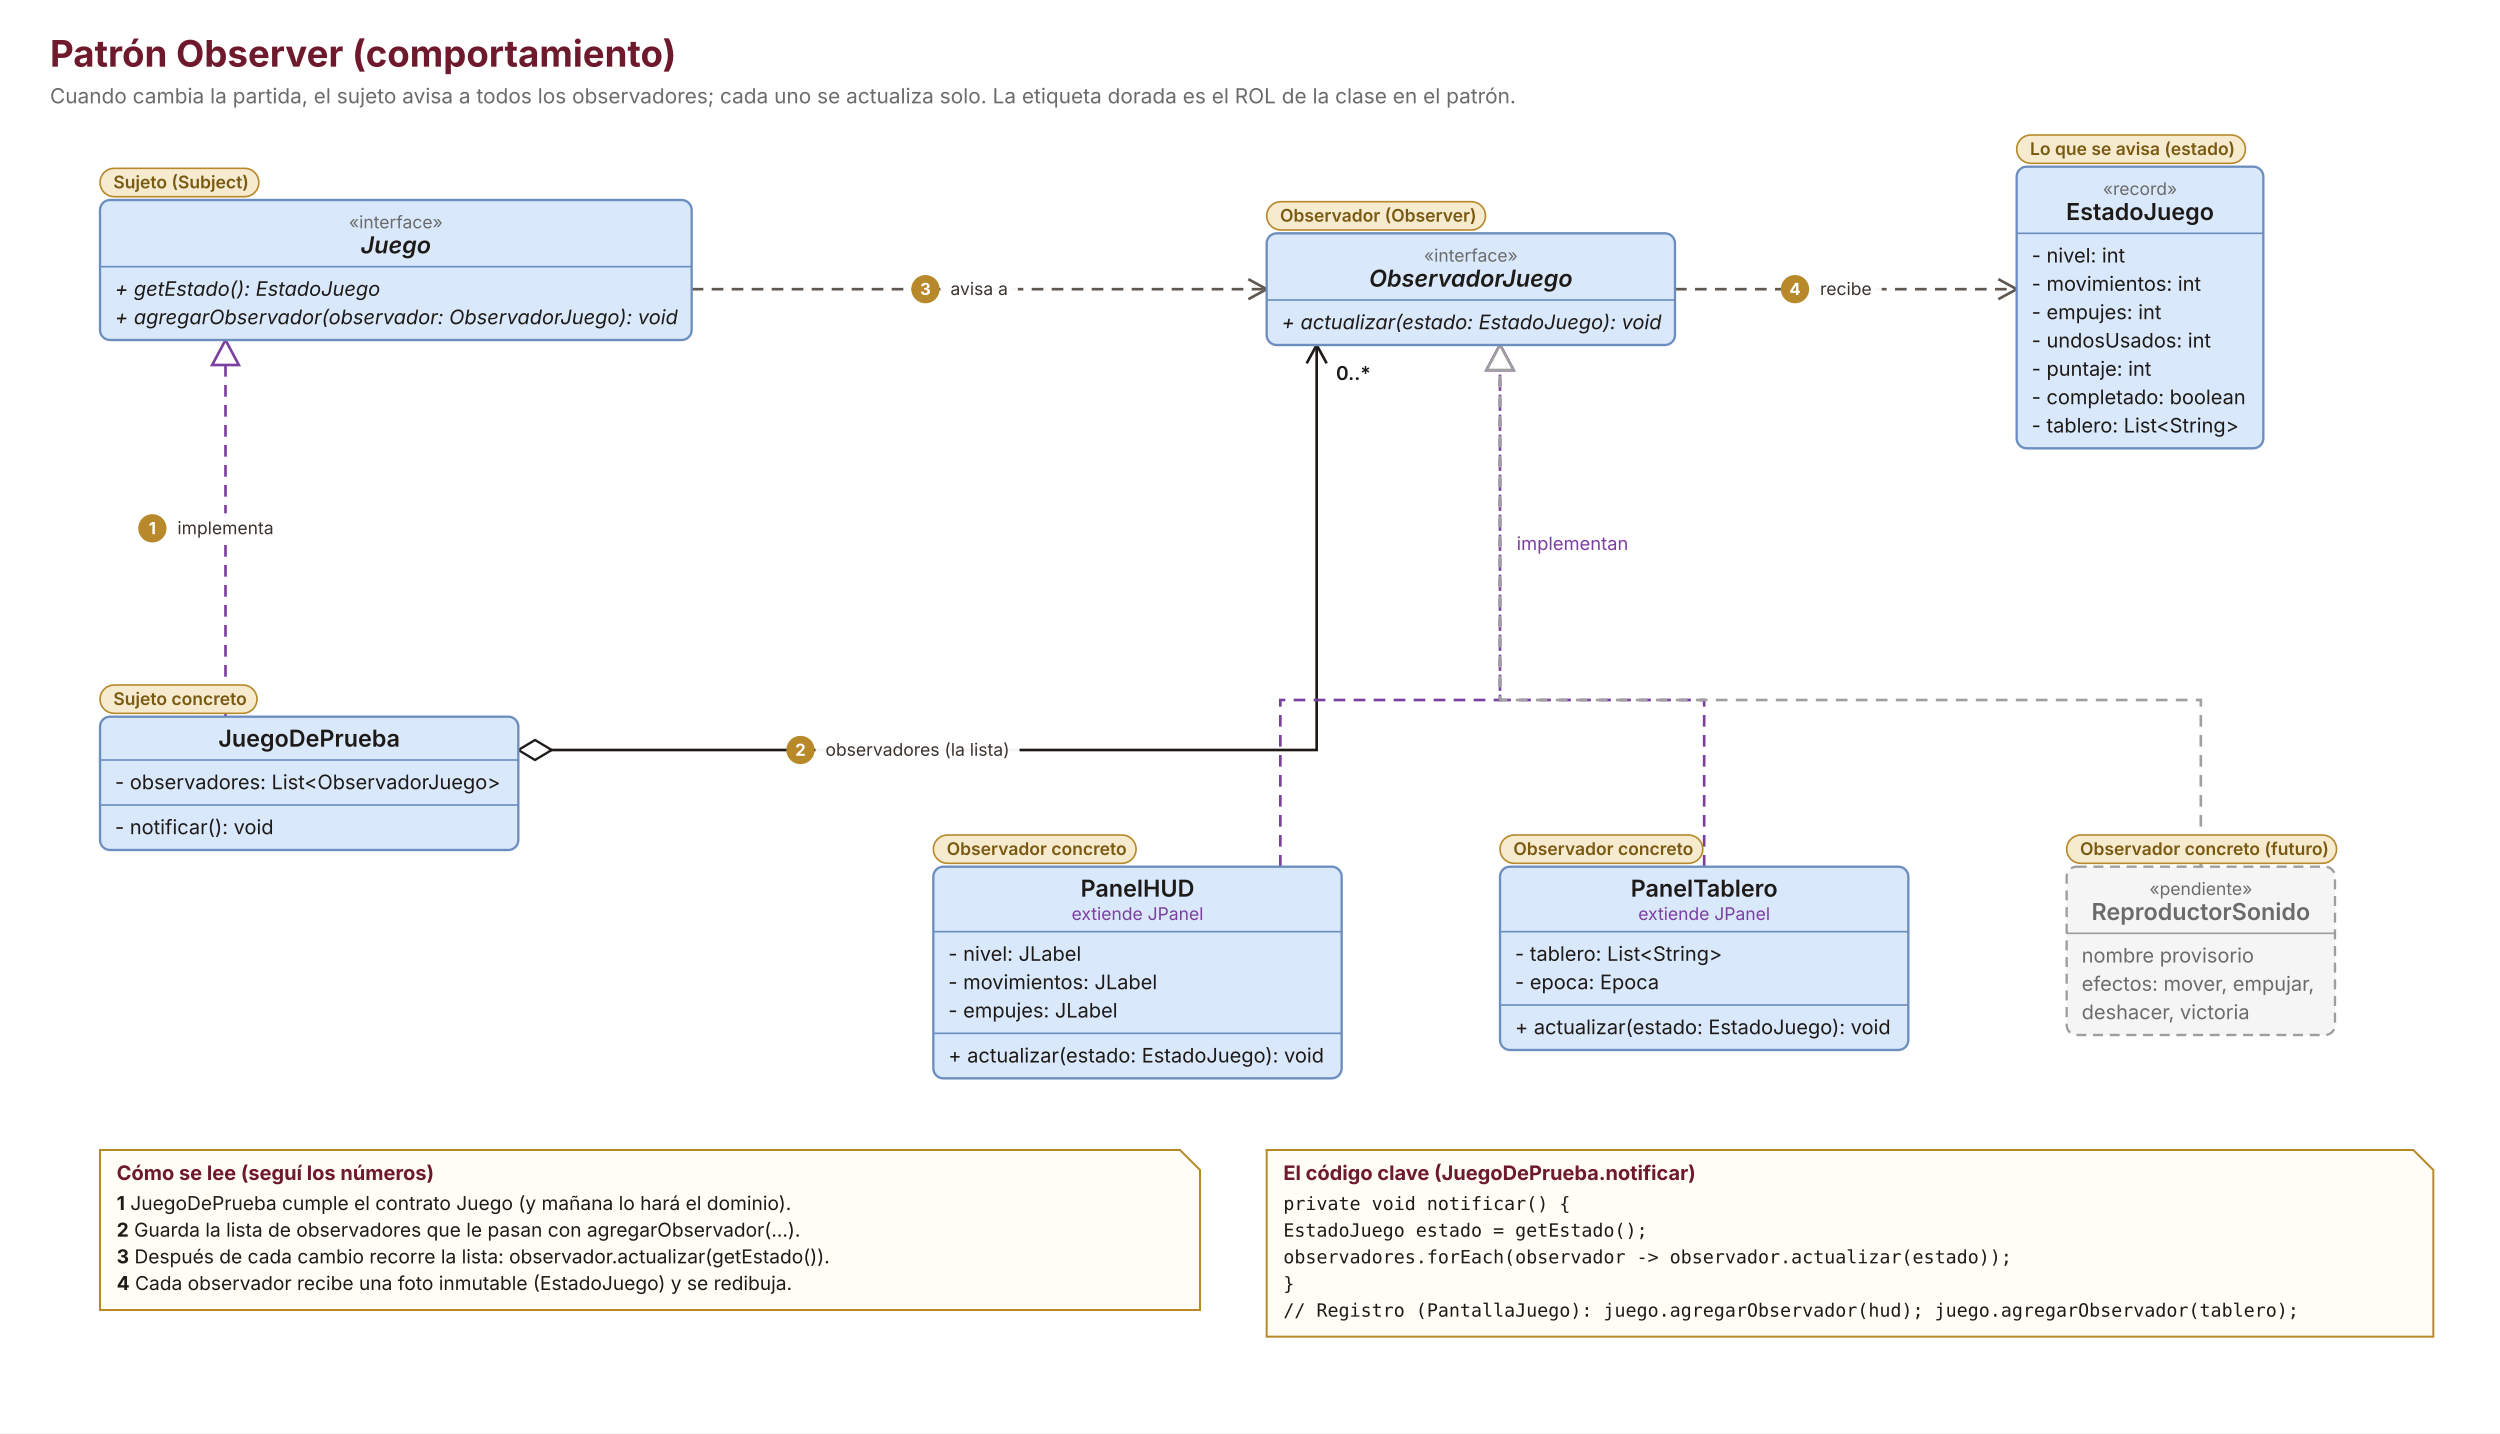
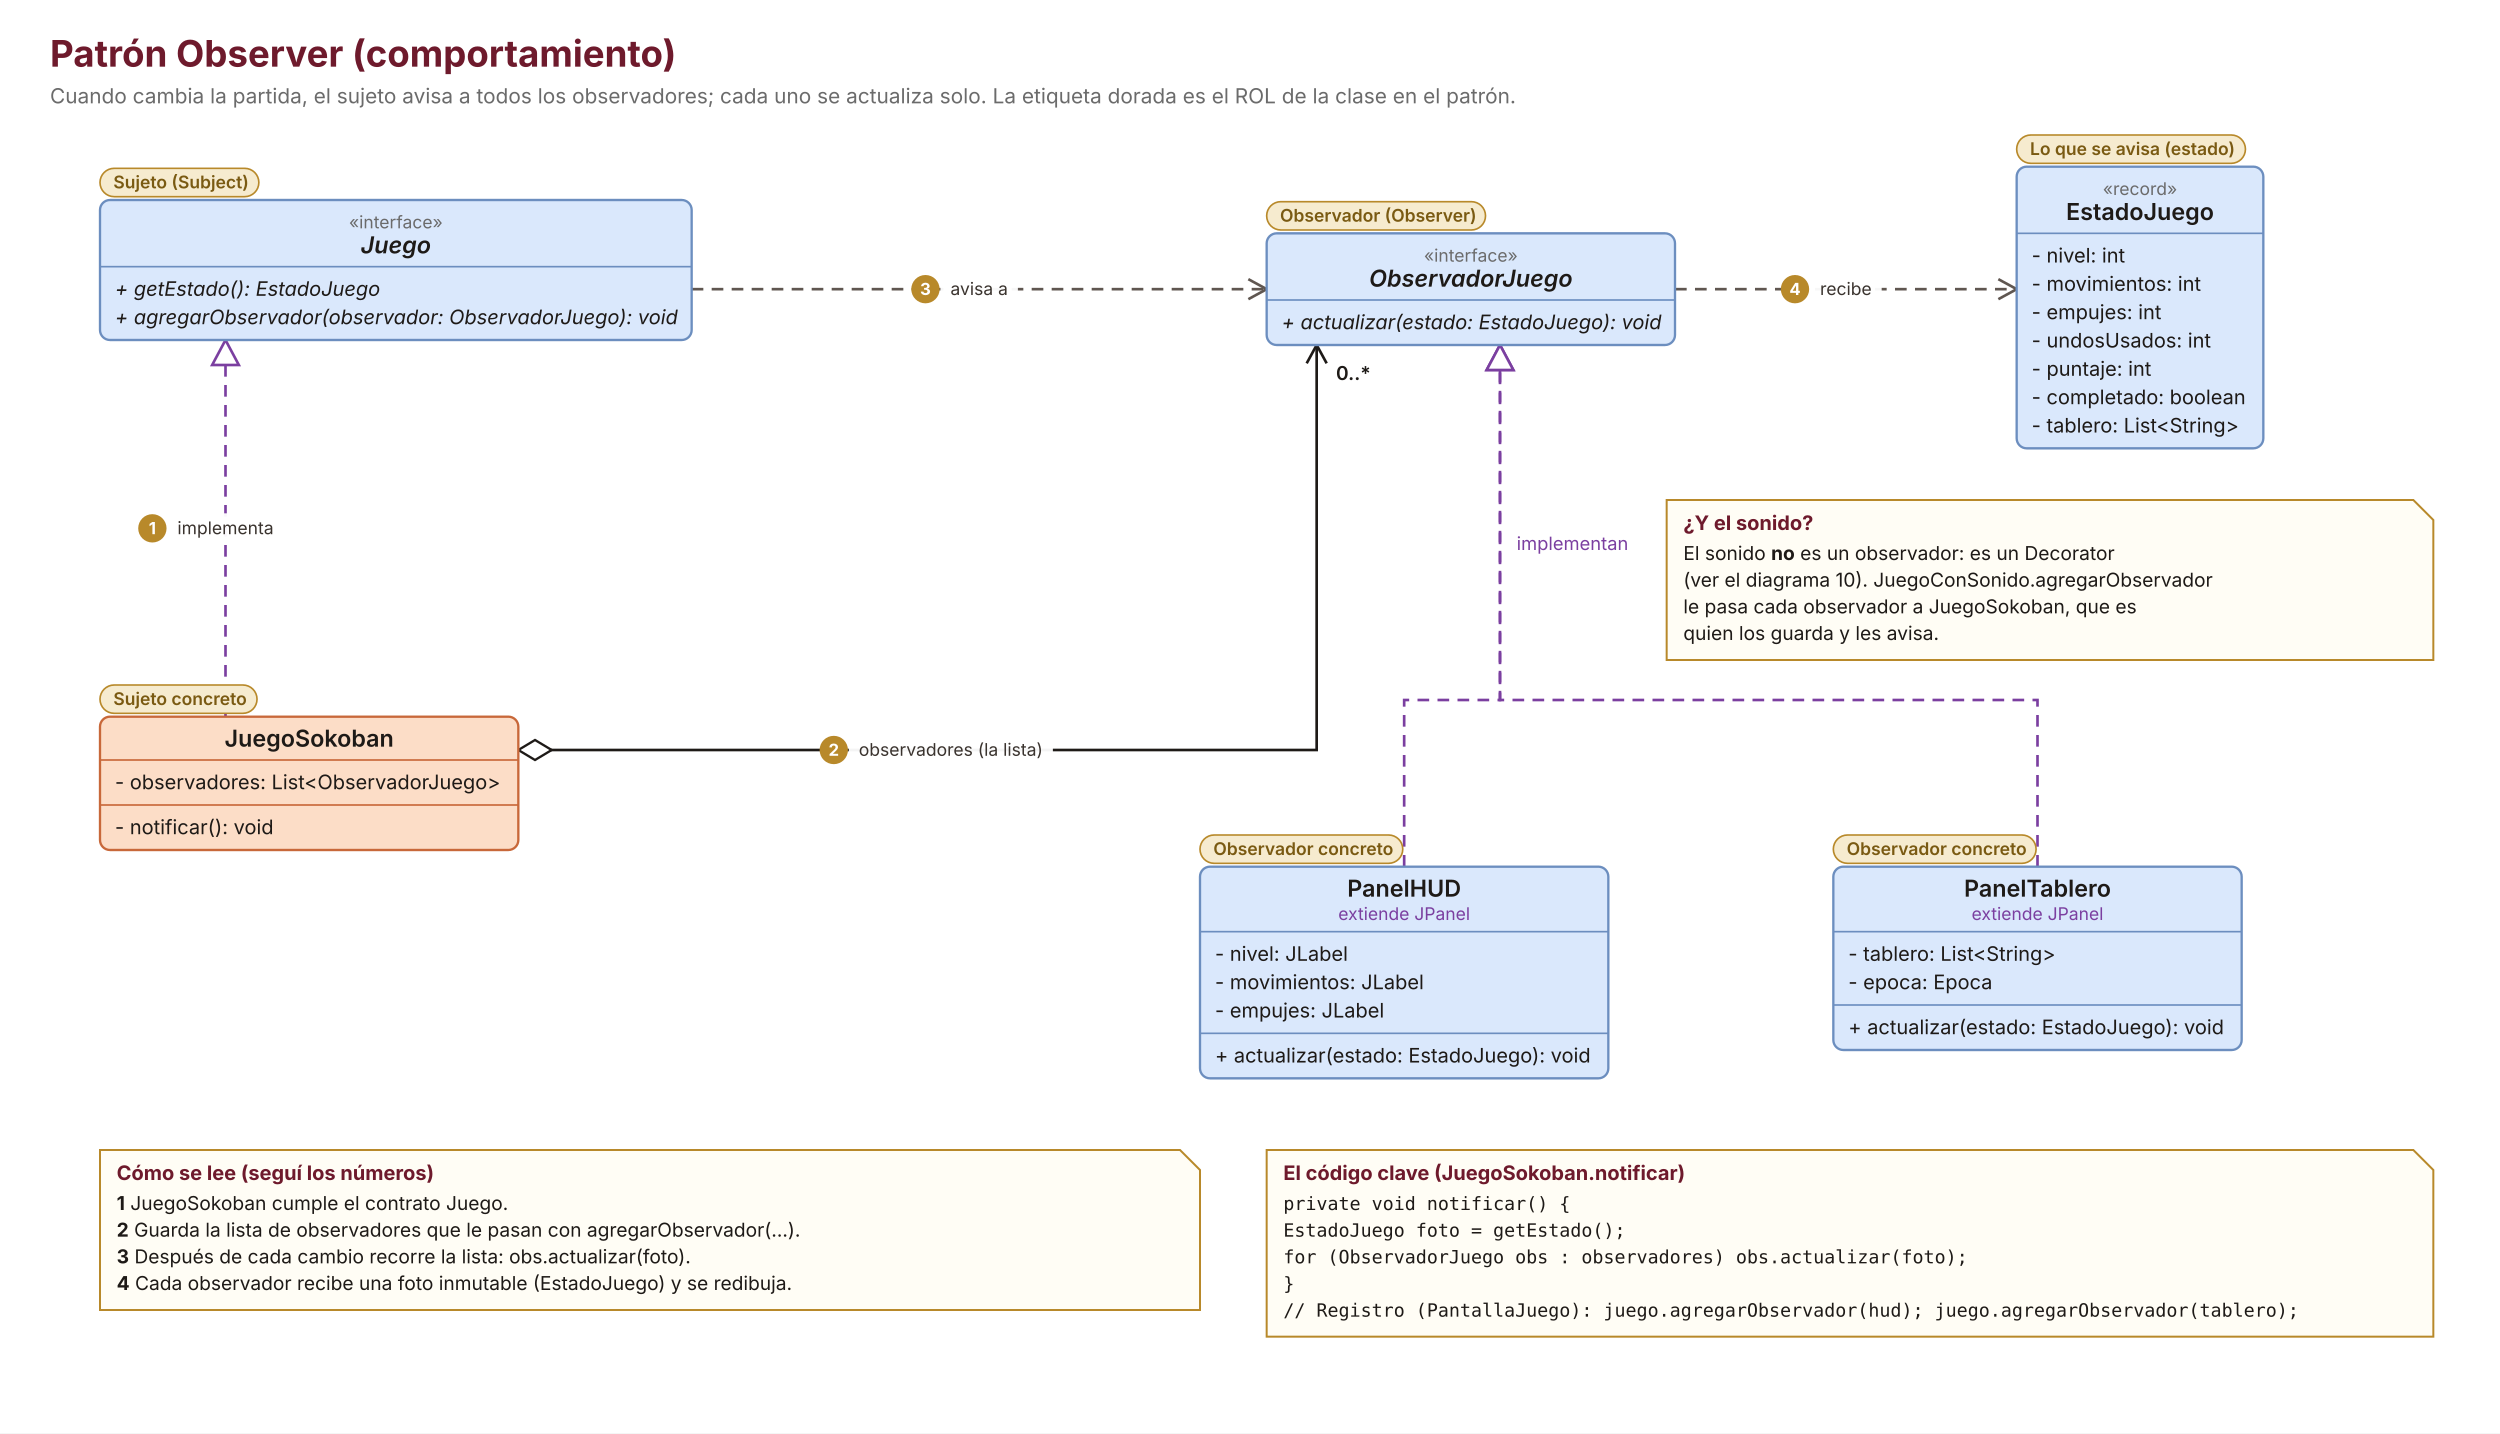
<svg xmlns="http://www.w3.org/2000/svg" viewBox="0 0 1500 860" width="1500" height="860" font-family="Inter, Arial, sans-serif">
  <style>text{white-space:pre}</style>
  <rect width="1500" height="860" fill="#FFFFFF" />
  <text x="30" y="40" font-size="22" font-weight="700" fill="#6E1A2C">Patrón Observer (comportamiento)</text>
  <text x="30" y="62" font-size="12.5" fill="#6B6B6B">Cuando cambia la partida, el sujeto avisa a todos los observadores; cada uno se actualiza solo. La etiqueta dorada es el ROL de la clase en el patrón.</text>
  <path d="M 415.0 173.5 L 760.0 173.5" fill="none" stroke="#5F5650" stroke-width="1.6" stroke-dasharray="7 5" />
  <polyline points="749.0,167.5 760.0,173.5 749.0,179.5" fill="none" stroke="#5F5650" stroke-width="1.6" />
  <rect x="564.266" y="164.5" width="46.469" height="17" rx="4" fill="#FFFFFF" fill-opacity="0.95" />
  <text x="587.5" y="177.0" font-size="10.5" text-anchor="middle" fill="#3A332E">avisa a</text>
  <circle cx="555.266" cy="173.5" r="8.5" fill="#B8892A" />
  <text x="555.266" y="177.0" font-size="10" font-weight="700" text-anchor="middle" fill="#FFFFFF">3</text>
  <path d="M 1005.0 173.5 L 1210.0 173.5" fill="none" stroke="#5F5650" stroke-width="1.6" stroke-dasharray="7 5" />
  <polyline points="1199.0,167.5 1210.0,173.5 1199.0,179.5" fill="none" stroke="#5F5650" stroke-width="1.6" />
  <rect x="1086.0" y="164.5" width="43.0" height="17" rx="4" fill="#FFFFFF" fill-opacity="0.95" />
  <text x="1107.5" y="177.0" font-size="10.5" text-anchor="middle" fill="#3A332E">recibe</text>
  <circle cx="1077.0" cy="173.5" r="8.5" fill="#B8892A" />
  <text x="1077.0" y="177.0" font-size="10" font-weight="700" text-anchor="middle" fill="#FFFFFF">4</text>
  <path d="M 135.3 430.0 L 135.3 204.0" fill="none" stroke="#7B3FA0" stroke-width="1.6" stroke-dasharray="7 5" />
  <polygon points="135.3,204.0 127.3,219.0 143.3,219.0" fill="#FFFFFF" stroke="#7B3FA0" stroke-width="1.6" />
  <rect x="100.425" y="308.0" width="69.75" height="17" rx="4" fill="#FFFFFF" fill-opacity="0.95" />
  <text x="135.3" y="320.5" font-size="10.5" text-anchor="middle" fill="#3A332E">implementa</text>
  <circle cx="91.425" cy="317.0" r="8.5" fill="#B8892A" />
  <text x="91.425" y="320.5" font-size="10" font-weight="700" text-anchor="middle" fill="#FFFFFF">1</text>
  <path d="M 311.0 450.0 L 790.0 450.0 L 790.0 207.0" fill="none" stroke="#1E1A17" stroke-width="1.6" />
  <polyline points="784.0,218.0 790.0,207.0 796.0,218.0" fill="none" stroke="#1E1A17" stroke-width="1.6" />
  <polygon points="311.0,450.0 321.0,456.0 331.0,450.0 321.0,444.0" fill="#FFFFFF" stroke="#1E1A17" stroke-width="1.4" />
-   <rect x="489.273" y="441.0" width="122.453" height="17" rx="4" fill="#FFFFFF" fill-opacity="0.95" />
-   <text x="550.5" y="453.5" font-size="10.5" text-anchor="middle" fill="#3A332E">observadores (la lista)</text>
-   <circle cx="480.273" cy="450.0" r="8.5" fill="#B8892A" />
-   <text x="480.273" y="453.5" font-size="10" font-weight="700" text-anchor="middle" fill="#FFFFFF">2</text>
+   <rect x="509.273" y="441.0" width="122.453" height="17" rx="4" fill="#FFFFFF" fill-opacity="0.95" />
+   <text x="570.5" y="453.5" font-size="10.5" text-anchor="middle" fill="#3A332E">observadores (la lista)</text>
+   <circle cx="500.273" cy="450.0" r="8.5" fill="#B8892A" />
+   <text x="500.273" y="453.5" font-size="10" font-weight="700" text-anchor="middle" fill="#FFFFFF">2</text>
  <text x="812" y="228" font-size="11.5" font-weight="600" fill="#1E1A17" text-anchor="middle">0..*</text>
-   <path d="M 768.2 520.0 L 768.2 420.0 L 900.0 420.0 L 900.0 207.0" fill="none" stroke="#7B3FA0" stroke-width="1.6" stroke-dasharray="7 5" />
+   <path d="M 842.5 520.0 L 842.5 420.0 L 900.0 420.0 L 900.0 207.0" fill="none" stroke="#7B3FA0" stroke-width="1.6" stroke-dasharray="7 5" />
  <polygon points="900.0,207.0 892.0,222.0 908.0,222.0" fill="#FFFFFF" stroke="#7B3FA0" stroke-width="1.6" />
-   <path d="M 1022.5 520.0 L 1022.5 420.0 L 900.0 420.0 L 900.0 207.0" fill="none" stroke="#7B3FA0" stroke-width="1.6" stroke-dasharray="7 5" />
+   <path d="M 1222.5 520.0 L 1222.5 420.0 L 900.0 420.0 L 900.0 207.0" fill="none" stroke="#7B3FA0" stroke-width="1.6" stroke-dasharray="7 5" />
  <polygon points="900.0,207.0 892.0,222.0 908.0,222.0" fill="#FFFFFF" stroke="#7B3FA0" stroke-width="1.6" />
-   <path d="M 1320.5 520.0 L 1320.5 420.0 L 900.0 420.0 L 900.0 207.0" fill="none" stroke="#A0A0A0" stroke-width="1.6" stroke-dasharray="7 5" />
-   <polygon points="900.0,207.0 892.0,222.0 908.0,222.0" fill="#FFFFFF" stroke="#A0A0A0" stroke-width="1.6" />
  <g class="caja" id="Juego">
    <rect x="60" y="101" width="95.312" height="17" rx="8.5" fill="#F6EBCF" stroke="#B8892A" stroke-width="1" />
    <text x="68" y="113" font-size="10.5" font-weight="600" fill="#7A5A12">Sujeto (Subject)</text>
    <rect x="60" y="120" width="355" height="84" rx="6" fill="#DAE8FC" stroke="#6C8EBF" stroke-width="1.4" />
    <text x="237.5" y="137" text-anchor="middle" font-size="10.5" fill="#6B6B6B">«interface»</text>
    <text x="237.5" y="152" text-anchor="middle" font-size="14" font-weight="600" fill="#1E1A17" font-style="italic">Juego</text>
    <line x1="60" y1="160" x2="415" y2="160" stroke="#6C8EBF" stroke-width="1" />
    <text x="69.0" y="177.5" font-size="12" fill="#1E1A17" font-style="italic">+ getEstado(): EstadoJuego</text>
    <text x="69.0" y="194.5" font-size="12" fill="#1E1A17" font-style="italic">+ agregarObservador(observador: ObservadorJuego): void</text>
  </g>
  <g class="caja" id="ObservadorJuego">
    <rect x="760" y="121" width="131.312" height="17" rx="8.5" fill="#F6EBCF" stroke="#B8892A" stroke-width="1" />
    <text x="768" y="133" font-size="10.5" font-weight="600" fill="#7A5A12">Observador (Observer)</text>
    <rect x="760" y="140" width="245" height="67" rx="6" fill="#DAE8FC" stroke="#6C8EBF" stroke-width="1.4" />
    <text x="882.5" y="157" text-anchor="middle" font-size="10.5" fill="#6B6B6B">«interface»</text>
    <text x="882.5" y="172" text-anchor="middle" font-size="14" font-weight="600" fill="#1E1A17" font-style="italic">ObservadorJuego</text>
    <line x1="760" y1="180" x2="1005" y2="180" stroke="#6C8EBF" stroke-width="1" />
    <text x="769.0" y="197.5" font-size="12" fill="#1E1A17" font-style="italic">+ actualizar(estado: EstadoJuego): void</text>
  </g>
  <g class="caja" id="EstadoJuego">
    <rect x="1210" y="81" width="137.266" height="17" rx="8.5" fill="#F6EBCF" stroke="#B8892A" stroke-width="1" />
    <text x="1218" y="93" font-size="10.5" font-weight="600" fill="#7A5A12">Lo que se avisa (estado)</text>
    <rect x="1210" y="100" width="148" height="169" rx="6" fill="#DAE8FC" stroke="#6C8EBF" stroke-width="1.4" />
    <text x="1284.0" y="117" text-anchor="middle" font-size="10.5" fill="#6B6B6B">«record»</text>
    <text x="1284.0" y="132" text-anchor="middle" font-size="14" font-weight="600" fill="#1E1A17">EstadoJuego</text>
    <line x1="1210" y1="140" x2="1358" y2="140" stroke="#6C8EBF" stroke-width="1" />
    <text x="1219.0" y="157.5" font-size="12" fill="#1E1A17">- nivel: int</text>
    <text x="1219.0" y="174.5" font-size="12" fill="#1E1A17">- movimientos: int</text>
    <text x="1219.0" y="191.5" font-size="12" fill="#1E1A17">- empujes: int</text>
    <text x="1219.0" y="208.5" font-size="12" fill="#1E1A17">- undosUsados: int</text>
    <text x="1219.0" y="225.5" font-size="12" fill="#1E1A17">- puntaje: int</text>
    <text x="1219.0" y="242.5" font-size="12" fill="#1E1A17">- completado: boolean</text>
    <text x="1219.0" y="259.5" font-size="12" fill="#1E1A17">- tablero: List&lt;String&gt;</text>
  </g>
-   <g class="caja" id="JuegoDePrueba">
+   <g class="caja" id="JuegoSokoban">
    <rect x="60" y="411" width="94.219" height="17" rx="8.5" fill="#F6EBCF" stroke="#B8892A" stroke-width="1" />
    <text x="68" y="423" font-size="10.5" font-weight="600" fill="#7A5A12">Sujeto concreto</text>
-     <rect x="60" y="430" width="251" height="80" rx="6" fill="#DAE8FC" stroke="#6C8EBF" stroke-width="1.4" />
-     <text x="185.5" y="448" text-anchor="middle" font-size="14" font-weight="600" fill="#1E1A17">JuegoDePrueba</text>
-     <line x1="60" y1="456" x2="311" y2="456" stroke="#6C8EBF" stroke-width="1" />
+     <rect x="60" y="430" width="251" height="80" rx="6" fill="#FCDDC7" stroke="#C8683A" stroke-width="1.4" />
+     <text x="185.5" y="448" text-anchor="middle" font-size="14" font-weight="600" fill="#1E1A17">JuegoSokoban</text>
+     <line x1="60" y1="456" x2="311" y2="456" stroke="#C8683A" stroke-width="1" />
    <text x="69.0" y="473.5" font-size="12" fill="#1E1A17">- observadores: List&lt;ObservadorJuego&gt;</text>
-     <line x1="60" y1="483" x2="311" y2="483" stroke="#6C8EBF" stroke-width="1" />
+     <line x1="60" y1="483" x2="311" y2="483" stroke="#C8683A" stroke-width="1" />
    <text x="69.0" y="500.5" font-size="12" fill="#1E1A17">- notificar(): void</text>
  </g>
  <g class="caja" id="PanelHUD">
-     <rect x="560" y="501" width="121.656" height="17" rx="8.5" fill="#F6EBCF" stroke="#B8892A" stroke-width="1" />
-     <text x="568" y="513" font-size="10.5" font-weight="600" fill="#7A5A12">Observador concreto</text>
-     <rect x="560" y="520" width="245" height="127" rx="6" fill="#DAE8FC" stroke="#6C8EBF" stroke-width="1.4" />
-     <text x="682.5" y="538" text-anchor="middle" font-size="14" font-weight="600" fill="#1E1A17">PanelHUD</text>
-     <text x="682.5" y="552" text-anchor="middle" font-size="10.5" fill="#7B3FA0">extiende JPanel</text>
-     <line x1="560" y1="559" x2="805" y2="559" stroke="#6C8EBF" stroke-width="1" />
-     <text x="569.0" y="576.5" font-size="12" fill="#1E1A17">- nivel: JLabel</text>
-     <text x="569.0" y="593.5" font-size="12" fill="#1E1A17">- movimientos: JLabel</text>
-     <text x="569.0" y="610.5" font-size="12" fill="#1E1A17">- empujes: JLabel</text>
-     <line x1="560" y1="620" x2="805" y2="620" stroke="#6C8EBF" stroke-width="1" />
-     <text x="569.0" y="637.5" font-size="12" fill="#1E1A17">+ actualizar(estado: EstadoJuego): void</text>
+     <rect x="720" y="501" width="121.656" height="17" rx="8.5" fill="#F6EBCF" stroke="#B8892A" stroke-width="1" />
+     <text x="728" y="513" font-size="10.5" font-weight="600" fill="#7A5A12">Observador concreto</text>
+     <rect x="720" y="520" width="245" height="127" rx="6" fill="#DAE8FC" stroke="#6C8EBF" stroke-width="1.4" />
+     <text x="842.5" y="538" text-anchor="middle" font-size="14" font-weight="600" fill="#1E1A17">PanelHUD</text>
+     <text x="842.5" y="552" text-anchor="middle" font-size="10.5" fill="#7B3FA0">extiende JPanel</text>
+     <line x1="720" y1="559" x2="965" y2="559" stroke="#6C8EBF" stroke-width="1" />
+     <text x="729.0" y="576.5" font-size="12" fill="#1E1A17">- nivel: JLabel</text>
+     <text x="729.0" y="593.5" font-size="12" fill="#1E1A17">- movimientos: JLabel</text>
+     <text x="729.0" y="610.5" font-size="12" fill="#1E1A17">- empujes: JLabel</text>
+     <line x1="720" y1="620" x2="965" y2="620" stroke="#6C8EBF" stroke-width="1" />
+     <text x="729.0" y="637.5" font-size="12" fill="#1E1A17">+ actualizar(estado: EstadoJuego): void</text>
  </g>
  <g class="caja" id="PanelTablero">
-     <rect x="900" y="501" width="121.656" height="17" rx="8.5" fill="#F6EBCF" stroke="#B8892A" stroke-width="1" />
-     <text x="908" y="513" font-size="10.5" font-weight="600" fill="#7A5A12">Observador concreto</text>
-     <rect x="900" y="520" width="245" height="110" rx="6" fill="#DAE8FC" stroke="#6C8EBF" stroke-width="1.4" />
-     <text x="1022.5" y="538" text-anchor="middle" font-size="14" font-weight="600" fill="#1E1A17">PanelTablero</text>
-     <text x="1022.5" y="552" text-anchor="middle" font-size="10.5" fill="#7B3FA0">extiende JPanel</text>
-     <line x1="900" y1="559" x2="1145" y2="559" stroke="#6C8EBF" stroke-width="1" />
-     <text x="909.0" y="576.5" font-size="12" fill="#1E1A17">- tablero: List&lt;String&gt;</text>
-     <text x="909.0" y="593.5" font-size="12" fill="#1E1A17">- epoca: Epoca</text>
-     <line x1="900" y1="603" x2="1145" y2="603" stroke="#6C8EBF" stroke-width="1" />
-     <text x="909.0" y="620.5" font-size="12" fill="#1E1A17">+ actualizar(estado: EstadoJuego): void</text>
-   </g>
-   <g class="caja" id="ReproductorSonido">
-     <rect x="1240" y="501" width="161.953" height="17" rx="8.5" fill="#F6EBCF" stroke="#B8892A" stroke-width="1" />
-     <text x="1248" y="513" font-size="10.5" font-weight="600" fill="#7A5A12">Observador concreto (futuro)</text>
-     <rect x="1240" y="520" width="161" height="101" rx="6" fill="#F5F5F5" stroke="#9E9E9E" stroke-width="1.4" stroke-dasharray="6 4" />
-     <text x="1320.5" y="537" text-anchor="middle" font-size="10.5" fill="#6B6B6B">«pendiente»</text>
-     <text x="1320.5" y="552" text-anchor="middle" font-size="14" font-weight="600" fill="#6B6B6B">ReproductorSonido</text>
-     <line x1="1240" y1="560" x2="1401" y2="560" stroke="#9E9E9E" stroke-width="1" />
-     <text x="1249.0" y="577.5" font-size="12" fill="#6B6B6B">nombre provisorio</text>
-     <text x="1249.0" y="594.5" font-size="12" fill="#6B6B6B">efectos: mover, empujar,</text>
-     <text x="1249.0" y="611.5" font-size="12" fill="#6B6B6B">deshacer, victoria</text>
+     <rect x="1100" y="501" width="121.656" height="17" rx="8.5" fill="#F6EBCF" stroke="#B8892A" stroke-width="1" />
+     <text x="1108" y="513" font-size="10.5" font-weight="600" fill="#7A5A12">Observador concreto</text>
+     <rect x="1100" y="520" width="245" height="110" rx="6" fill="#DAE8FC" stroke="#6C8EBF" stroke-width="1.4" />
+     <text x="1222.5" y="538" text-anchor="middle" font-size="14" font-weight="600" fill="#1E1A17">PanelTablero</text>
+     <text x="1222.5" y="552" text-anchor="middle" font-size="10.5" fill="#7B3FA0">extiende JPanel</text>
+     <line x1="1100" y1="559" x2="1345" y2="559" stroke="#6C8EBF" stroke-width="1" />
+     <text x="1109.0" y="576.5" font-size="12" fill="#1E1A17">- tablero: List&lt;String&gt;</text>
+     <text x="1109.0" y="593.5" font-size="12" fill="#1E1A17">- epoca: Epoca</text>
+     <line x1="1100" y1="603" x2="1345" y2="603" stroke="#6C8EBF" stroke-width="1" />
+     <text x="1109.0" y="620.5" font-size="12" fill="#1E1A17">+ actualizar(estado: EstadoJuego): void</text>
  </g>
  <text x="910" y="330" font-size="11" font-weight="400" fill="#7B3FA0" text-anchor="start">implementan</text>
+   <path d="M 1000 300 L 1448 300 L 1460 312 L 1460 396 L 1000 396 Z" fill="#FFFDF5" stroke="#B8892A" stroke-width="1.2" />
+   <text x="1010" y="318" font-size="12" font-weight="700" fill="#6E1A2C">¿Y el sonido?</text>
+   <text x="1010" y="336" font-size="11.5" fill="#1E1A17">El sonido <tspan font-weight="700">no</tspan> es un observador: es un Decorator</text>
+   <text x="1010" y="352" font-size="11.5" fill="#1E1A17">(ver el diagrama 10). JuegoConSonido.agregarObservador</text>
+   <text x="1010" y="368" font-size="11.5" fill="#1E1A17">le pasa cada observador a JuegoSokoban, que es</text>
+   <text x="1010" y="384" font-size="11.5" fill="#1E1A17">quien los guarda y les avisa.</text>
  <path d="M 60 690 L 708 690 L 720 702 L 720 786 L 60 786 Z" fill="#FFFDF5" stroke="#B8892A" stroke-width="1.2" />
  <text x="70" y="708" font-size="12" font-weight="700" fill="#6E1A2C">Cómo se lee (seguí los números)</text>
  <text x="70" y="726" font-size="11.5" fill="#1E1A17">
-     <tspan font-weight="700">1</tspan> JuegoDePrueba cumple el contrato Juego (y mañana lo hará el dominio).</text>
+     <tspan font-weight="700">1</tspan> JuegoSokoban cumple el contrato Juego.</text>
  <text x="70" y="742" font-size="11.5" fill="#1E1A17">
    <tspan font-weight="700">2</tspan> Guarda la lista de observadores que le pasan con agregarObservador(...).</text>
  <text x="70" y="758" font-size="11.5" fill="#1E1A17">
-     <tspan font-weight="700">3</tspan> Después de cada cambio recorre la lista: observador.actualizar(getEstado()).</text>
+     <tspan font-weight="700">3</tspan> Después de cada cambio recorre la lista: obs.actualizar(foto).</text>
  <text x="70" y="774" font-size="11.5" fill="#1E1A17">
    <tspan font-weight="700">4</tspan> Cada observador recibe una foto inmutable (EstadoJuego) y se redibuja.</text>
  <path d="M 760 690 L 1448 690 L 1460 702 L 1460 802 L 760 802 Z" fill="#FFFDF5" stroke="#B8892A" stroke-width="1.2" />
-   <text x="770" y="708" font-size="12" font-weight="700" fill="#6E1A2C">El código clave (JuegoDePrueba.notificar)</text>
+   <text x="770" y="708" font-size="12" font-weight="700" fill="#6E1A2C">El código clave (JuegoSokoban.notificar)</text>
  <text x="770" y="726" font-family="IBM Plex Mono, DejaVu Sans Mono, monospace" font-size="11" fill="#1E1A17">private void notificar() {</text>
-   <text x="770" y="742" font-family="IBM Plex Mono, DejaVu Sans Mono, monospace" font-size="11" fill="#1E1A17">    EstadoJuego estado = getEstado();</text>
-   <text x="770" y="758" font-family="IBM Plex Mono, DejaVu Sans Mono, monospace" font-size="11" fill="#1E1A17">    observadores.forEach(observador -&gt; observador.actualizar(estado));</text>
+   <text x="770" y="742" font-family="IBM Plex Mono, DejaVu Sans Mono, monospace" font-size="11" fill="#1E1A17">    EstadoJuego foto = getEstado();</text>
+   <text x="770" y="758" font-family="IBM Plex Mono, DejaVu Sans Mono, monospace" font-size="11" fill="#1E1A17">    for (ObservadorJuego obs : observadores) obs.actualizar(foto);</text>
  <text x="770" y="774" font-family="IBM Plex Mono, DejaVu Sans Mono, monospace" font-size="11" fill="#1E1A17">}</text>
  <text x="770" y="790" font-family="IBM Plex Mono, DejaVu Sans Mono, monospace" font-size="11" fill="#1E1A17">// Registro (PantallaJuego): juego.agregarObservador(hud); juego.agregarObservador(tablero);</text>
</svg>
